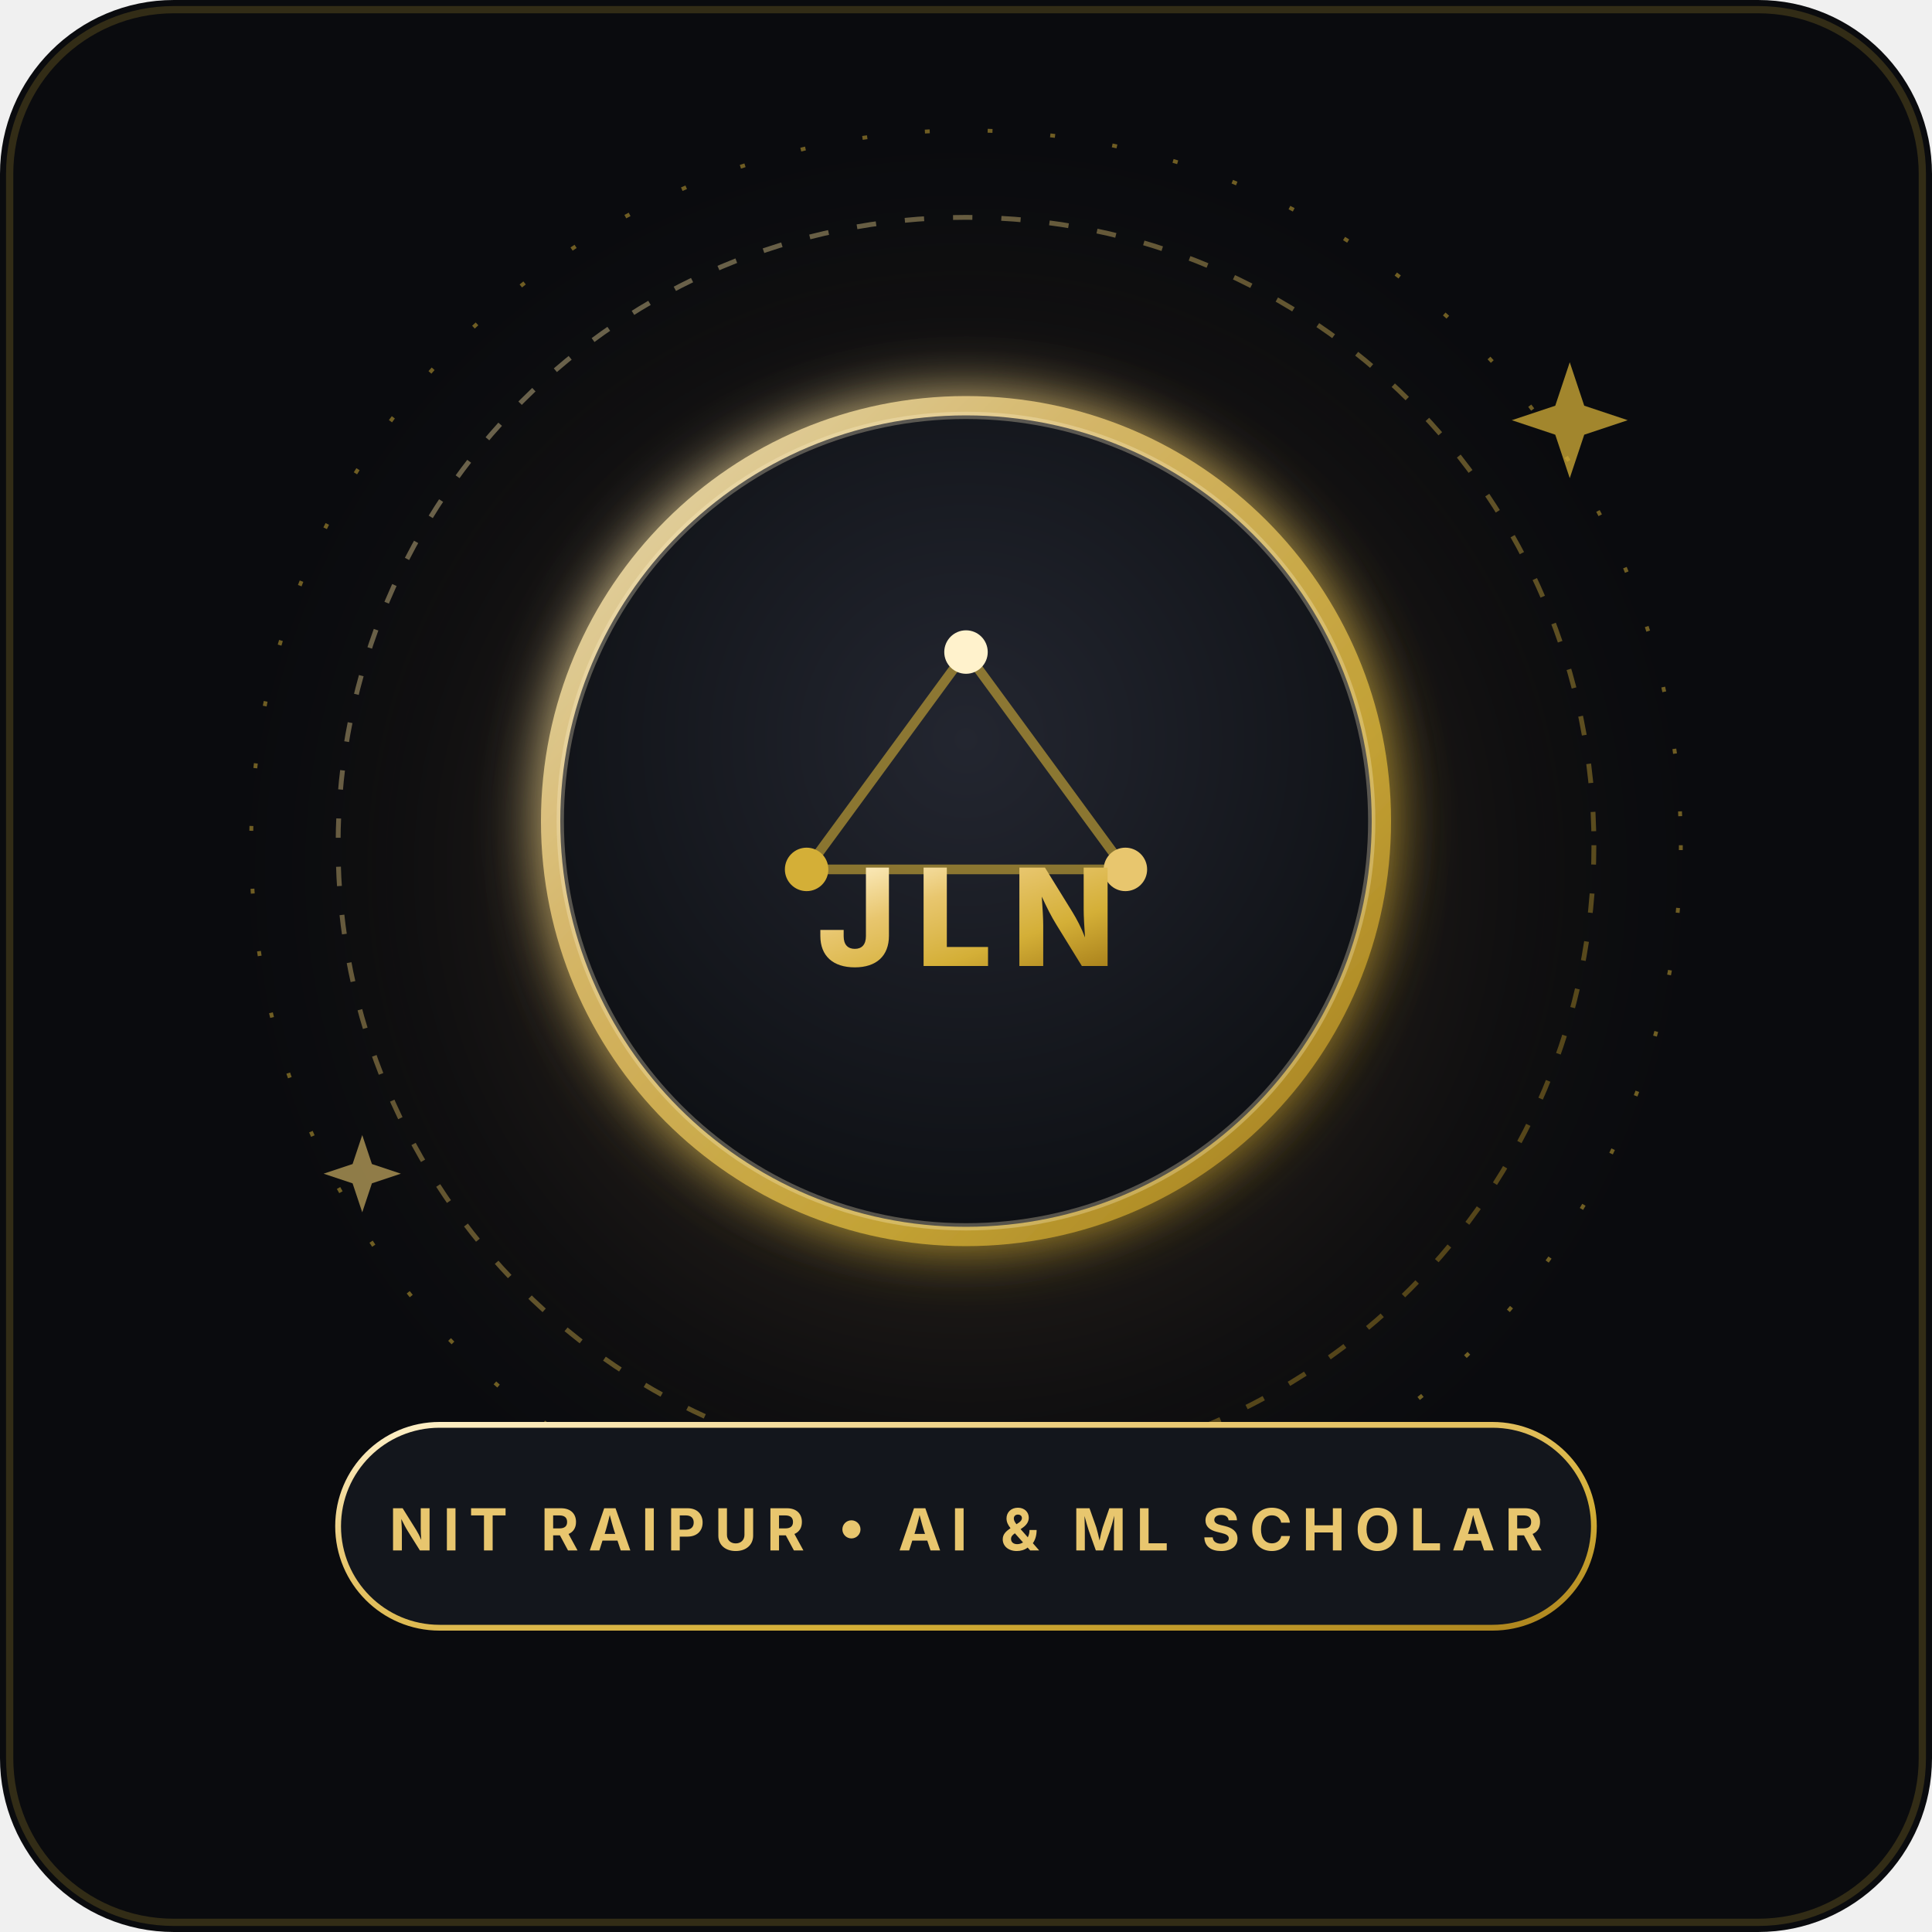
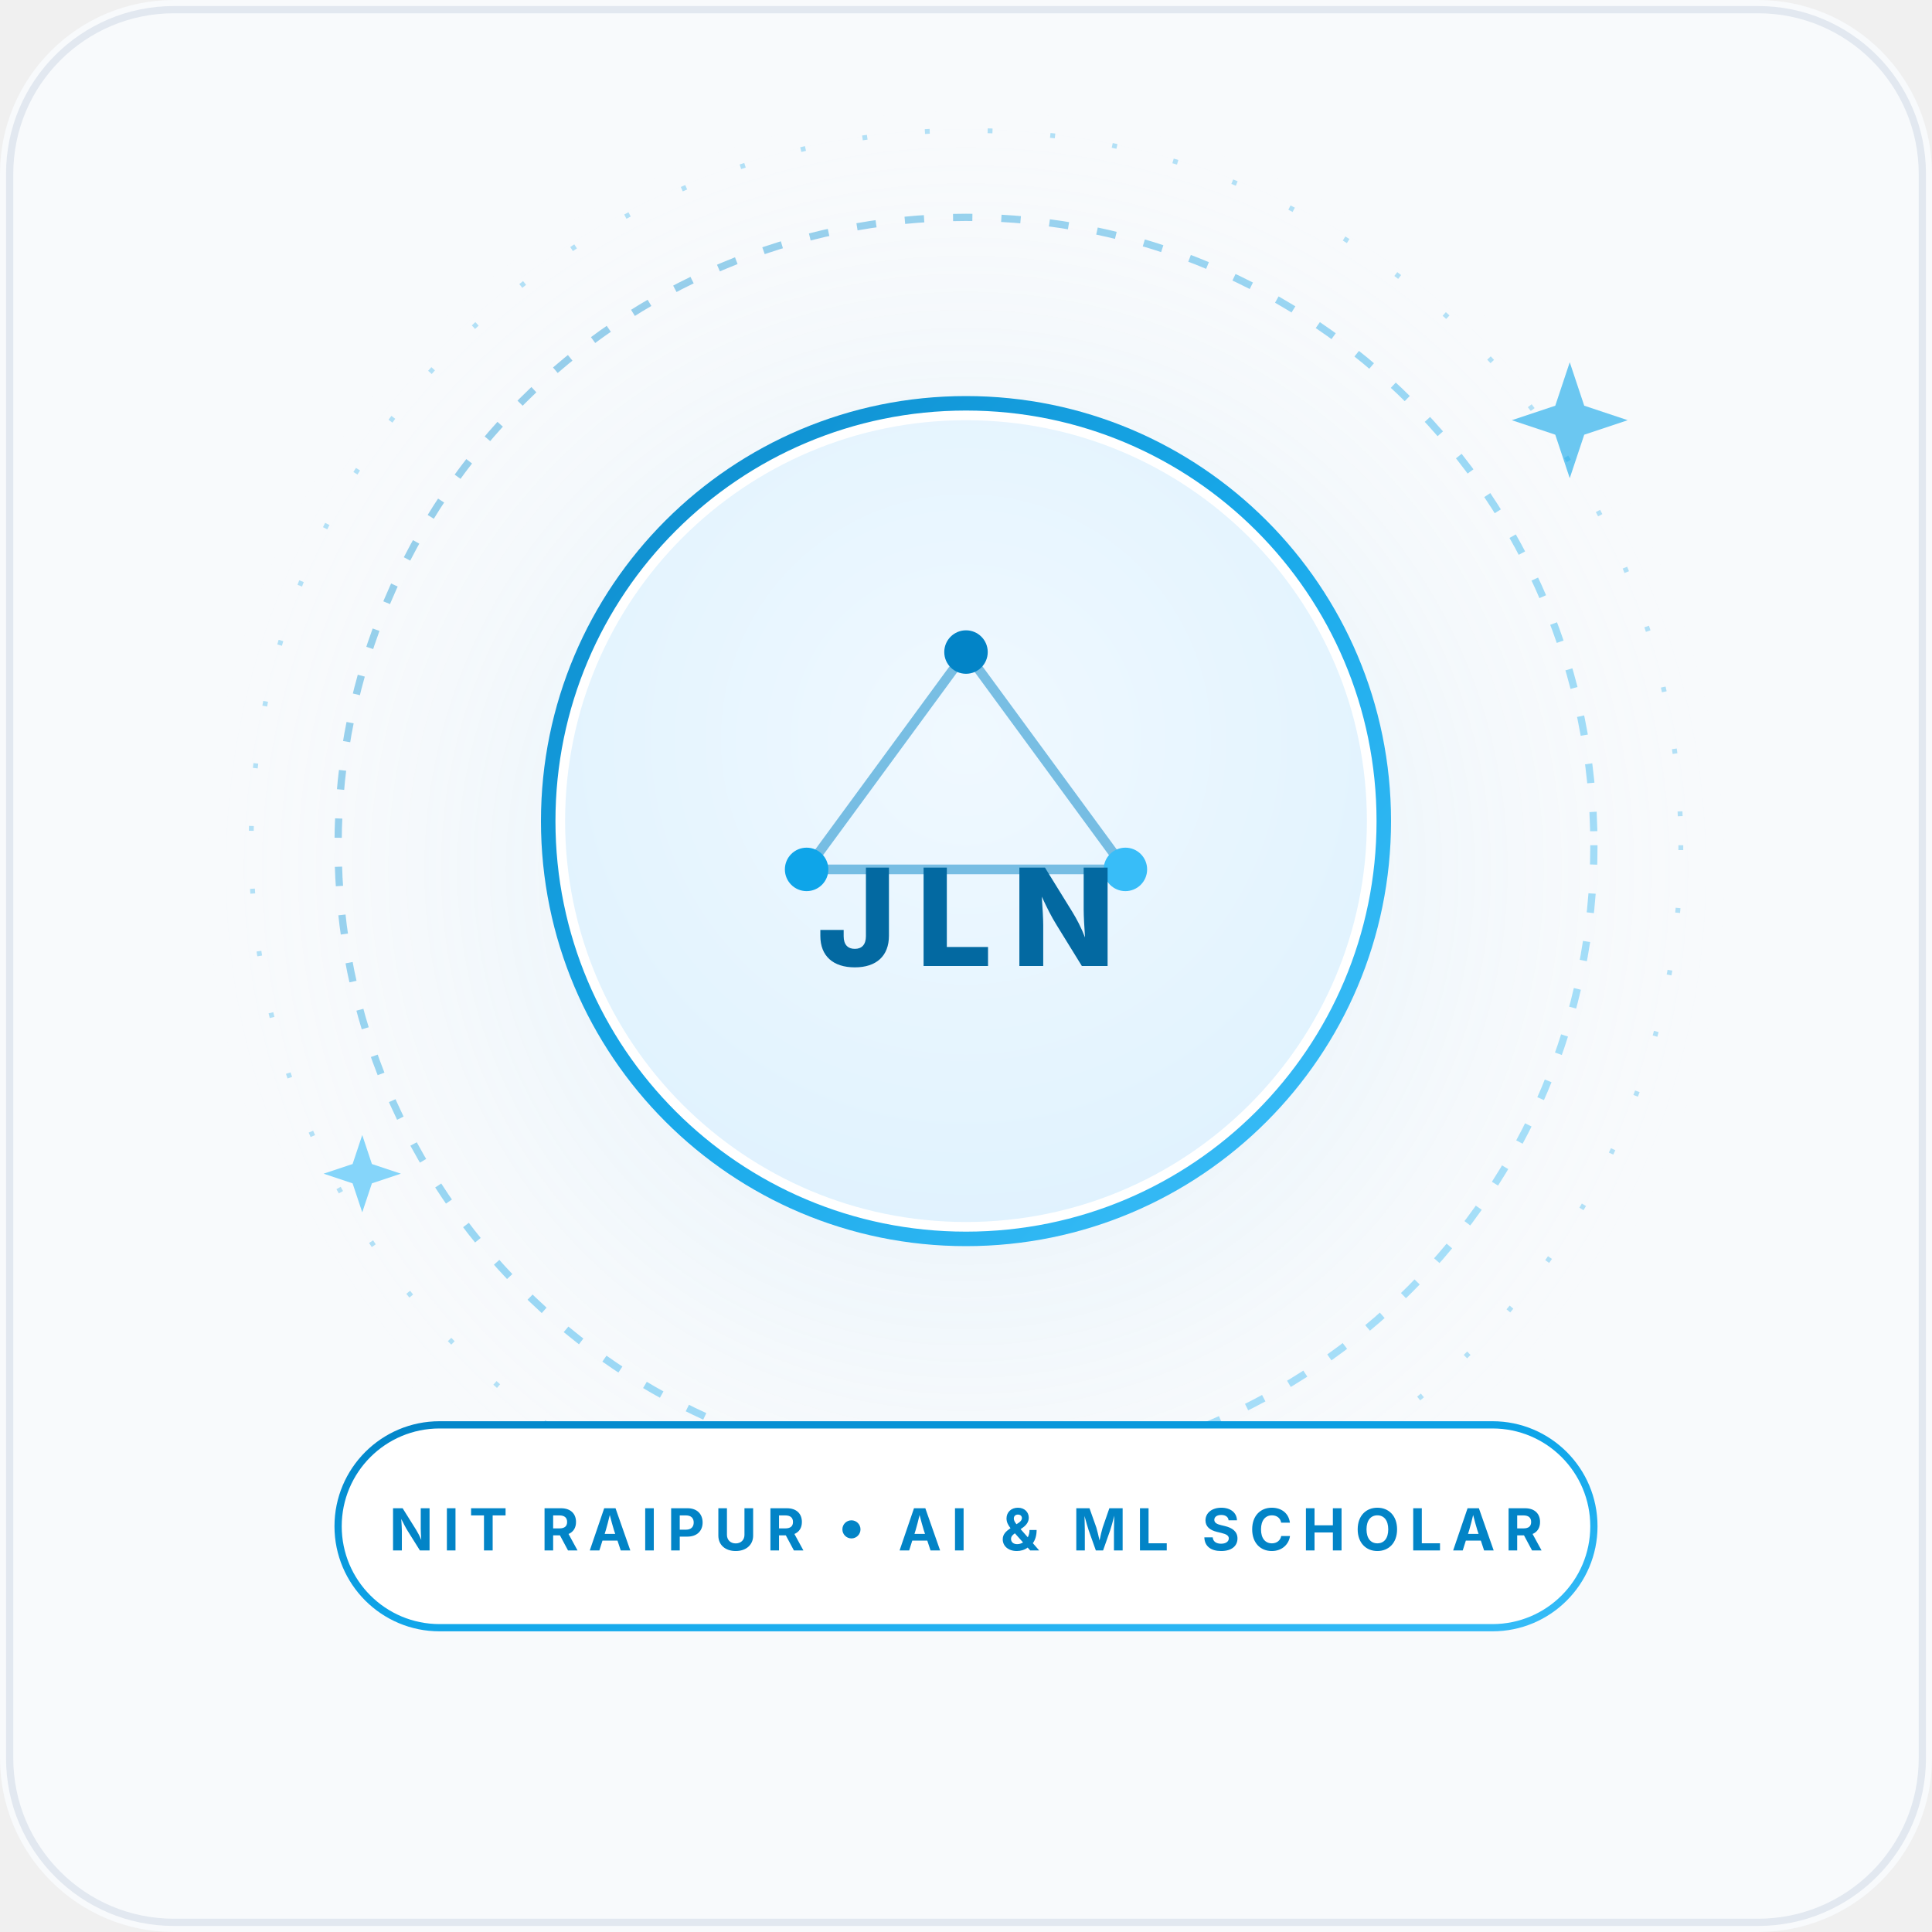
<svg xmlns="http://www.w3.org/2000/svg" viewBox="0 0 400 400" width="100%" height="100%">
  <defs>
-     <linearGradient id="goldGrad" x1="0%" y1="0%" x2="100%" y2="100%">
-       <stop offset="0%" stop-color="#fff2cc" />
-       <stop offset="35%" stop-color="#e8c66e" />
-       <stop offset="70%" stop-color="#d4af37" />
-       <stop offset="100%" stop-color="#aa821c" />
+     <linearGradient id="skyGrad" x1="0%" y1="0%" x2="100%" y2="100%">
+       <stop offset="0%" stop-color="#0284c7" />
+       <stop offset="50%" stop-color="#0ea5e9" />
+       <stop offset="100%" stop-color="#38bdf8" />
    </linearGradient>
-     <radialGradient id="auraGlow" cx="50%" cy="50%" r="50%">
-       <stop offset="0%" stop-color="#d4af37" stop-opacity="0.25" />
-       <stop offset="60%" stop-color="#b38753" stop-opacity="0.08" />
-       <stop offset="100%" stop-color="#0a0b0e" stop-opacity="0" />
+     <radialGradient id="skyAura" cx="50%" cy="50%" r="50%">
+       <stop offset="0%" stop-color="#0ea5e9" stop-opacity="0.18" />
+       <stop offset="70%" stop-color="#bae6fd" stop-opacity="0.05" />
+       <stop offset="100%" stop-color="#ffffff" stop-opacity="0" />
    </radialGradient>
-     <radialGradient id="cardGlow" cx="50%" cy="40%" r="60%">
-       <stop offset="0%" stop-color="#232630" />
-       <stop offset="100%" stop-color="#0e1014" />
+     <radialGradient id="cardGrad" cx="50%" cy="40%" r="60%">
+       <stop offset="0%" stop-color="#f0f9ff" />
+       <stop offset="100%" stop-color="#e0f2fe" />
    </radialGradient>
-     <filter id="goldGlow" x="-20%" y="-20%" width="140%" height="140%">
-       <feGaussianBlur stdDeviation="6" result="blur" />
-       <feComposite in="SourceGraphic" in2="blur" operator="over" />
-     </filter>
  </defs>
-   <rect width="400" height="400" rx="36" fill="#0a0b0e" />
-   <rect width="396" height="396" x="2" y="2" rx="34" fill="none" stroke="rgba(212, 175, 55, 0.2)" stroke-width="1.5" />
-   <circle cx="200" cy="180" r="160" fill="url(#auraGlow)" />
-   <circle cx="200" cy="175" r="130" fill="none" stroke="url(#goldGrad)" stroke-width="1" stroke-dasharray="4,6" opacity="0.4" />
-   <circle cx="200" cy="175" r="148" fill="none" stroke="#d4af37" stroke-width="0.8" stroke-dasharray="1,12" opacity="0.5" />
-   <circle cx="200" cy="170" r="88" fill="url(#goldGrad)" filter="url(#goldGlow)" opacity="0.9" />
-   <circle cx="200" cy="170" r="84" fill="url(#cardGlow)" stroke="rgba(255, 242, 204, 0.3)" stroke-width="1.5" />
+   <rect width="400" height="400" rx="36" fill="#f8fafc" />
+   <rect width="396" height="396" x="2" y="2" rx="34" fill="none" stroke="#e2e8f0" stroke-width="1.5" />
+   <circle cx="200" cy="180" r="160" fill="url(#skyAura)" />
+   <circle cx="200" cy="175" r="130" fill="none" stroke="url(#skyGrad)" stroke-width="1.5" stroke-dasharray="4,6" opacity="0.4" />
+   <circle cx="200" cy="175" r="148" fill="none" stroke="#0ea5e9" stroke-width="1" stroke-dasharray="1,12" opacity="0.3" />
+   <circle cx="200" cy="170" r="88" fill="url(#skyGrad)" opacity="0.95" />
+   <circle cx="200" cy="170" r="84" fill="url(#cardGrad)" stroke="#ffffff" stroke-width="2" />
  <g transform="translate(145, 115)">
-     <path d="M 55,20 L 22,65 L 88,65 Z" fill="none" stroke="#d4af37" stroke-width="2" opacity="0.6" />
-     <circle cx="55" cy="20" r="4.5" fill="#fff2cc" />
-     <circle cx="22" cy="65" r="4.5" fill="#d4af37" />
-     <circle cx="88" cy="65" r="4.5" fill="#e8c66e" />
-     <text x="55" y="85" font-family="'Plus Jakarta Sans', 'Inter', sans-serif" font-weight="800" font-size="28" fill="url(#goldGrad)" text-anchor="middle" letter-spacing="4">JLN</text>
+     <path d="M 55,20 L 22,65 L 88,65 Z" fill="none" stroke="#0284c7" stroke-width="2" opacity="0.5" />
+     <circle cx="55" cy="20" r="4.5" fill="#0284c7" />
+     <circle cx="22" cy="65" r="4.5" fill="#0ea5e9" />
+     <circle cx="88" cy="65" r="4.5" fill="#38bdf8" />
+     <text x="55" y="85" font-family="'Plus Jakarta Sans', 'Inter', sans-serif" font-weight="800" font-size="28" fill="#0369a1" text-anchor="middle" letter-spacing="4">JLN</text>
  </g>
-   <rect x="70" y="295" width="260" height="42" rx="21" fill="#13161c" stroke="url(#goldGrad)" stroke-width="1.2" />
-   <text x="200" y="321" font-family="'Inter', sans-serif" font-weight="700" font-size="12" fill="#e8c66e" text-anchor="middle" letter-spacing="2">NIT RAIPUR • AI &amp; ML SCHOLAR</text>
-   <polygon points="325,75 328,84 337,87 328,90 325,99 322,90 313,87 322,84" fill="#d4af37" opacity="0.75" />
-   <polygon points="75,235 77,241 83,243 77,245 75,251 73,245 67,243 73,241" fill="#e8c66e" opacity="0.6" />
+   <rect x="70" y="295" width="260" height="42" rx="21" fill="#ffffff" stroke="url(#skyGrad)" stroke-width="1.5" />
+   <text x="200" y="321" font-family="'Inter', sans-serif" font-weight="700" font-size="12" fill="#0284c7" text-anchor="middle" letter-spacing="2">NIT RAIPUR • AI &amp; ML SCHOLAR</text>
+   <polygon points="325,75 328,84 337,87 328,90 325,99 322,90 313,87 322,84" fill="#0ea5e9" opacity="0.6" />
+   <polygon points="75,235 77,241 83,243 77,245 75,251 73,245 67,243 73,241" fill="#38bdf8" opacity="0.6" />
</svg>
